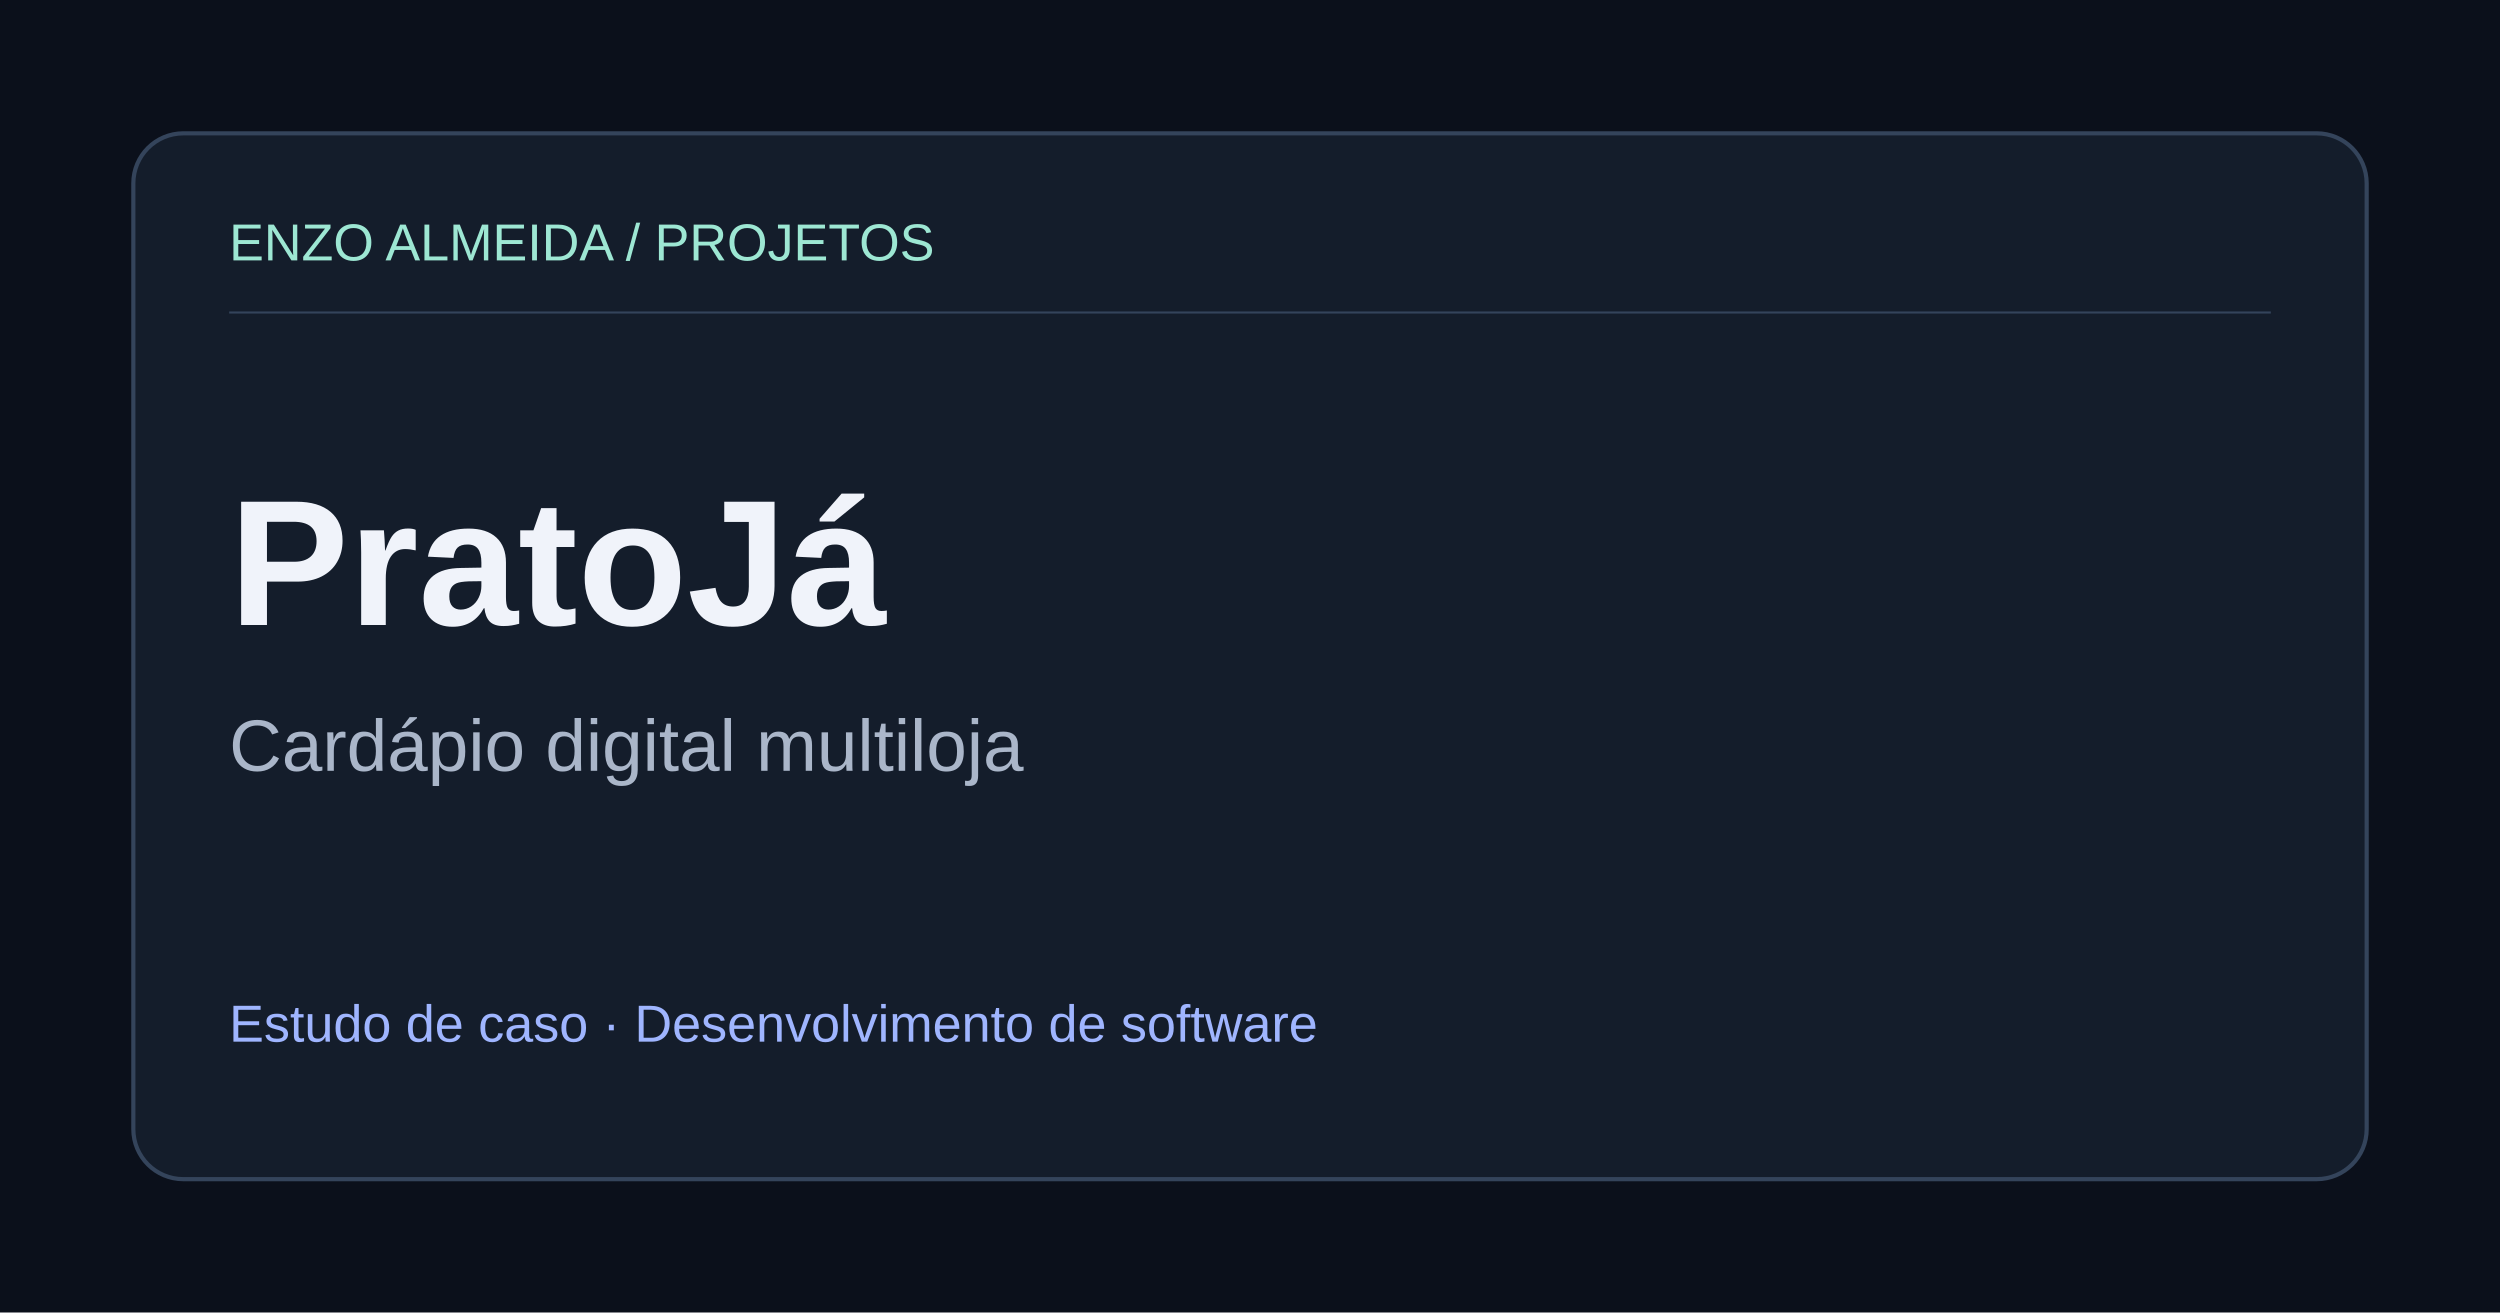
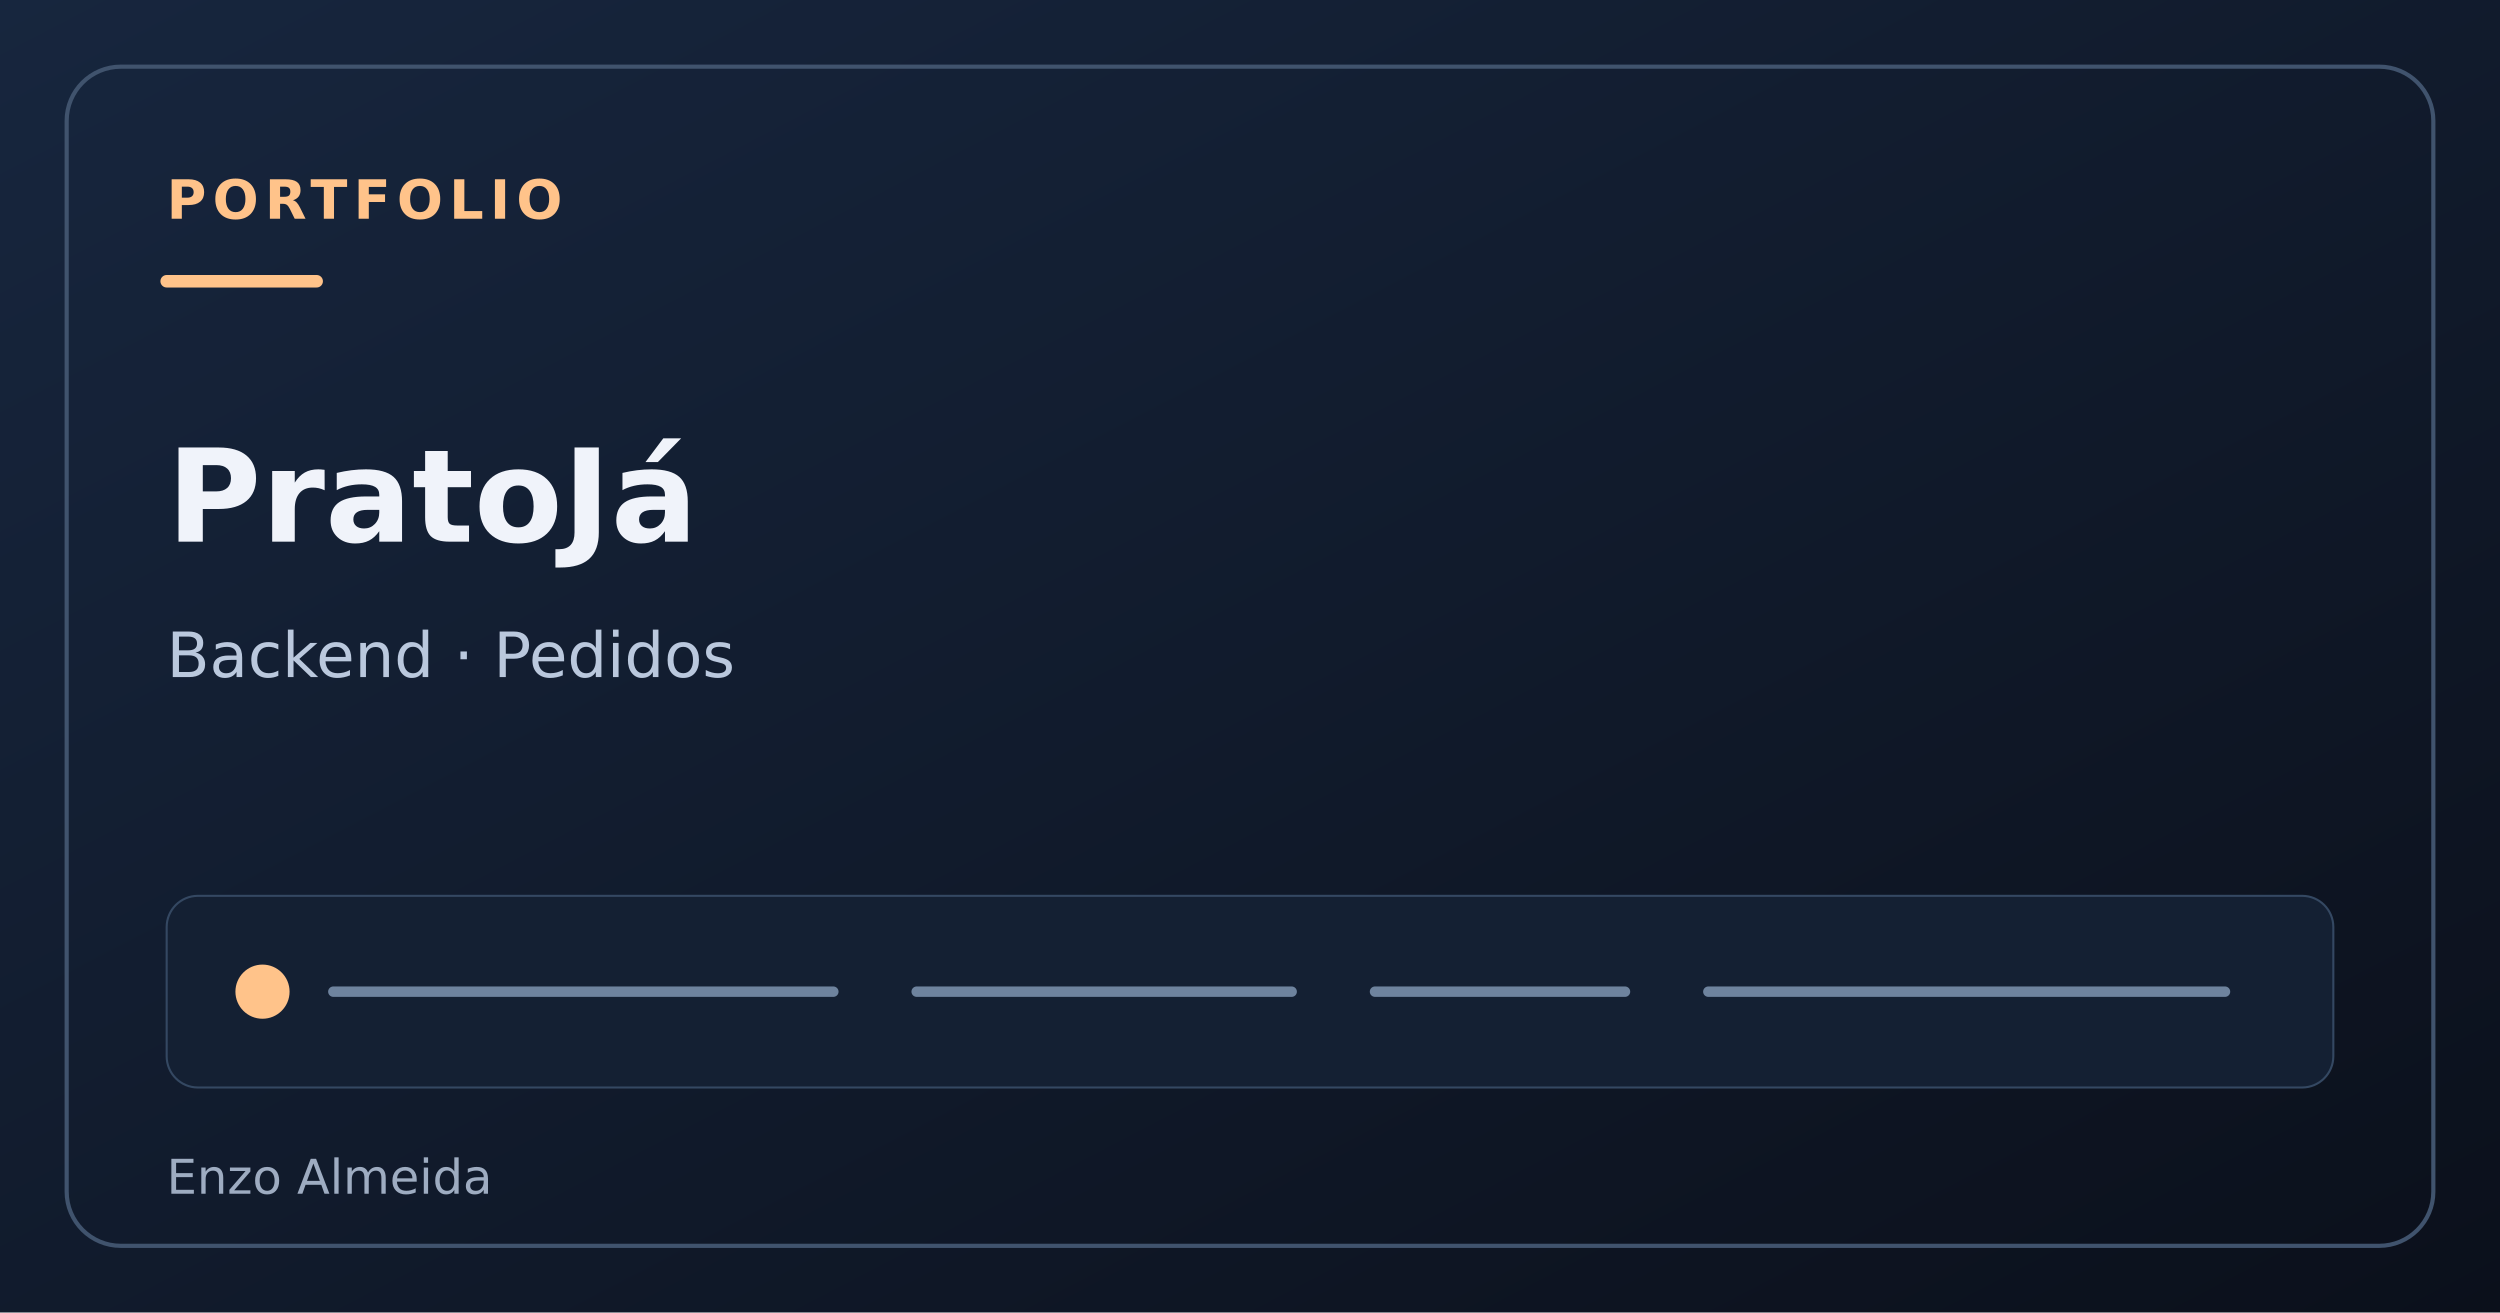
<svg xmlns="http://www.w3.org/2000/svg" width="1200" height="630" viewBox="0 0 1200 630">
-   <rect width="1200" height="630" fill="#0b101b" />
-   <rect x="64" y="64" width="1072" height="502" rx="24" fill="#141d2b" stroke="#34445b" stroke-width="2" />
-   <path d="M110 150h980" stroke="#34445b" />
-   <g font-family="Arial,sans-serif">
-     <text x="110" y="125" font-size="25" fill="#9de7d3">ENZO ALMEIDA / PROJETOS</text>
-     <text x="110" y="300" font-size="86" font-weight="bold" fill="#f0f3fa">PratoJá</text>
-     <text x="110" y="370" font-size="35" fill="#aab6c9">Cardápio digital multiloja</text>
-     <text x="110" y="500" font-size="25" fill="#9fb5ff">Estudo de caso · Desenvolvimento de software</text>
-   </g>
+   <defs>
+     <linearGradient id="bg" x2="1" y2="1">
+       <stop stop-color="#17263e" />
+       <stop offset="1" stop-color="#0b101b" />
+     </linearGradient>
+   </defs>
+   <rect width="1200" height="630" fill="url(#bg)" />
+   <rect x="32" y="32" width="1136" height="566" rx="26" fill="none" stroke="#40536d" stroke-width="2" />
+   <path d="M80 135h72" stroke="#ffc38a" stroke-width="6" stroke-linecap="round" />
+   <text x="80" y="105" font-family="DejaVu Sans,sans-serif" font-size="26" fill="#ffc38a" font-weight="bold" letter-spacing="3">PORTFOLIO</text>
+   <text x="80" y="260" font-family="DejaVu Sans,sans-serif" font-size="62" font-weight="bold" fill="#f0f3fa">PratoJá</text>
+   <text x="80" y="325" font-family="DejaVu Sans,sans-serif" font-size="30" fill="#bac8dd">Backend · Pedidos</text>
+   <rect x="80" y="430" width="1040" height="92" rx="15" fill="#142033" stroke="#344862" />
+   <circle cx="126" cy="476" r="13" fill="#ffc38a" />
+   <path d="M160 476h240m40 0h180m40 0h120m40 0h248" stroke="#6e839e" stroke-width="5" stroke-linecap="round" />
+   <text x="80" y="573" font-size="23" font-family="DejaVu Sans,sans-serif" fill="#9eacc1">Enzo Almeida</text>
</svg>
